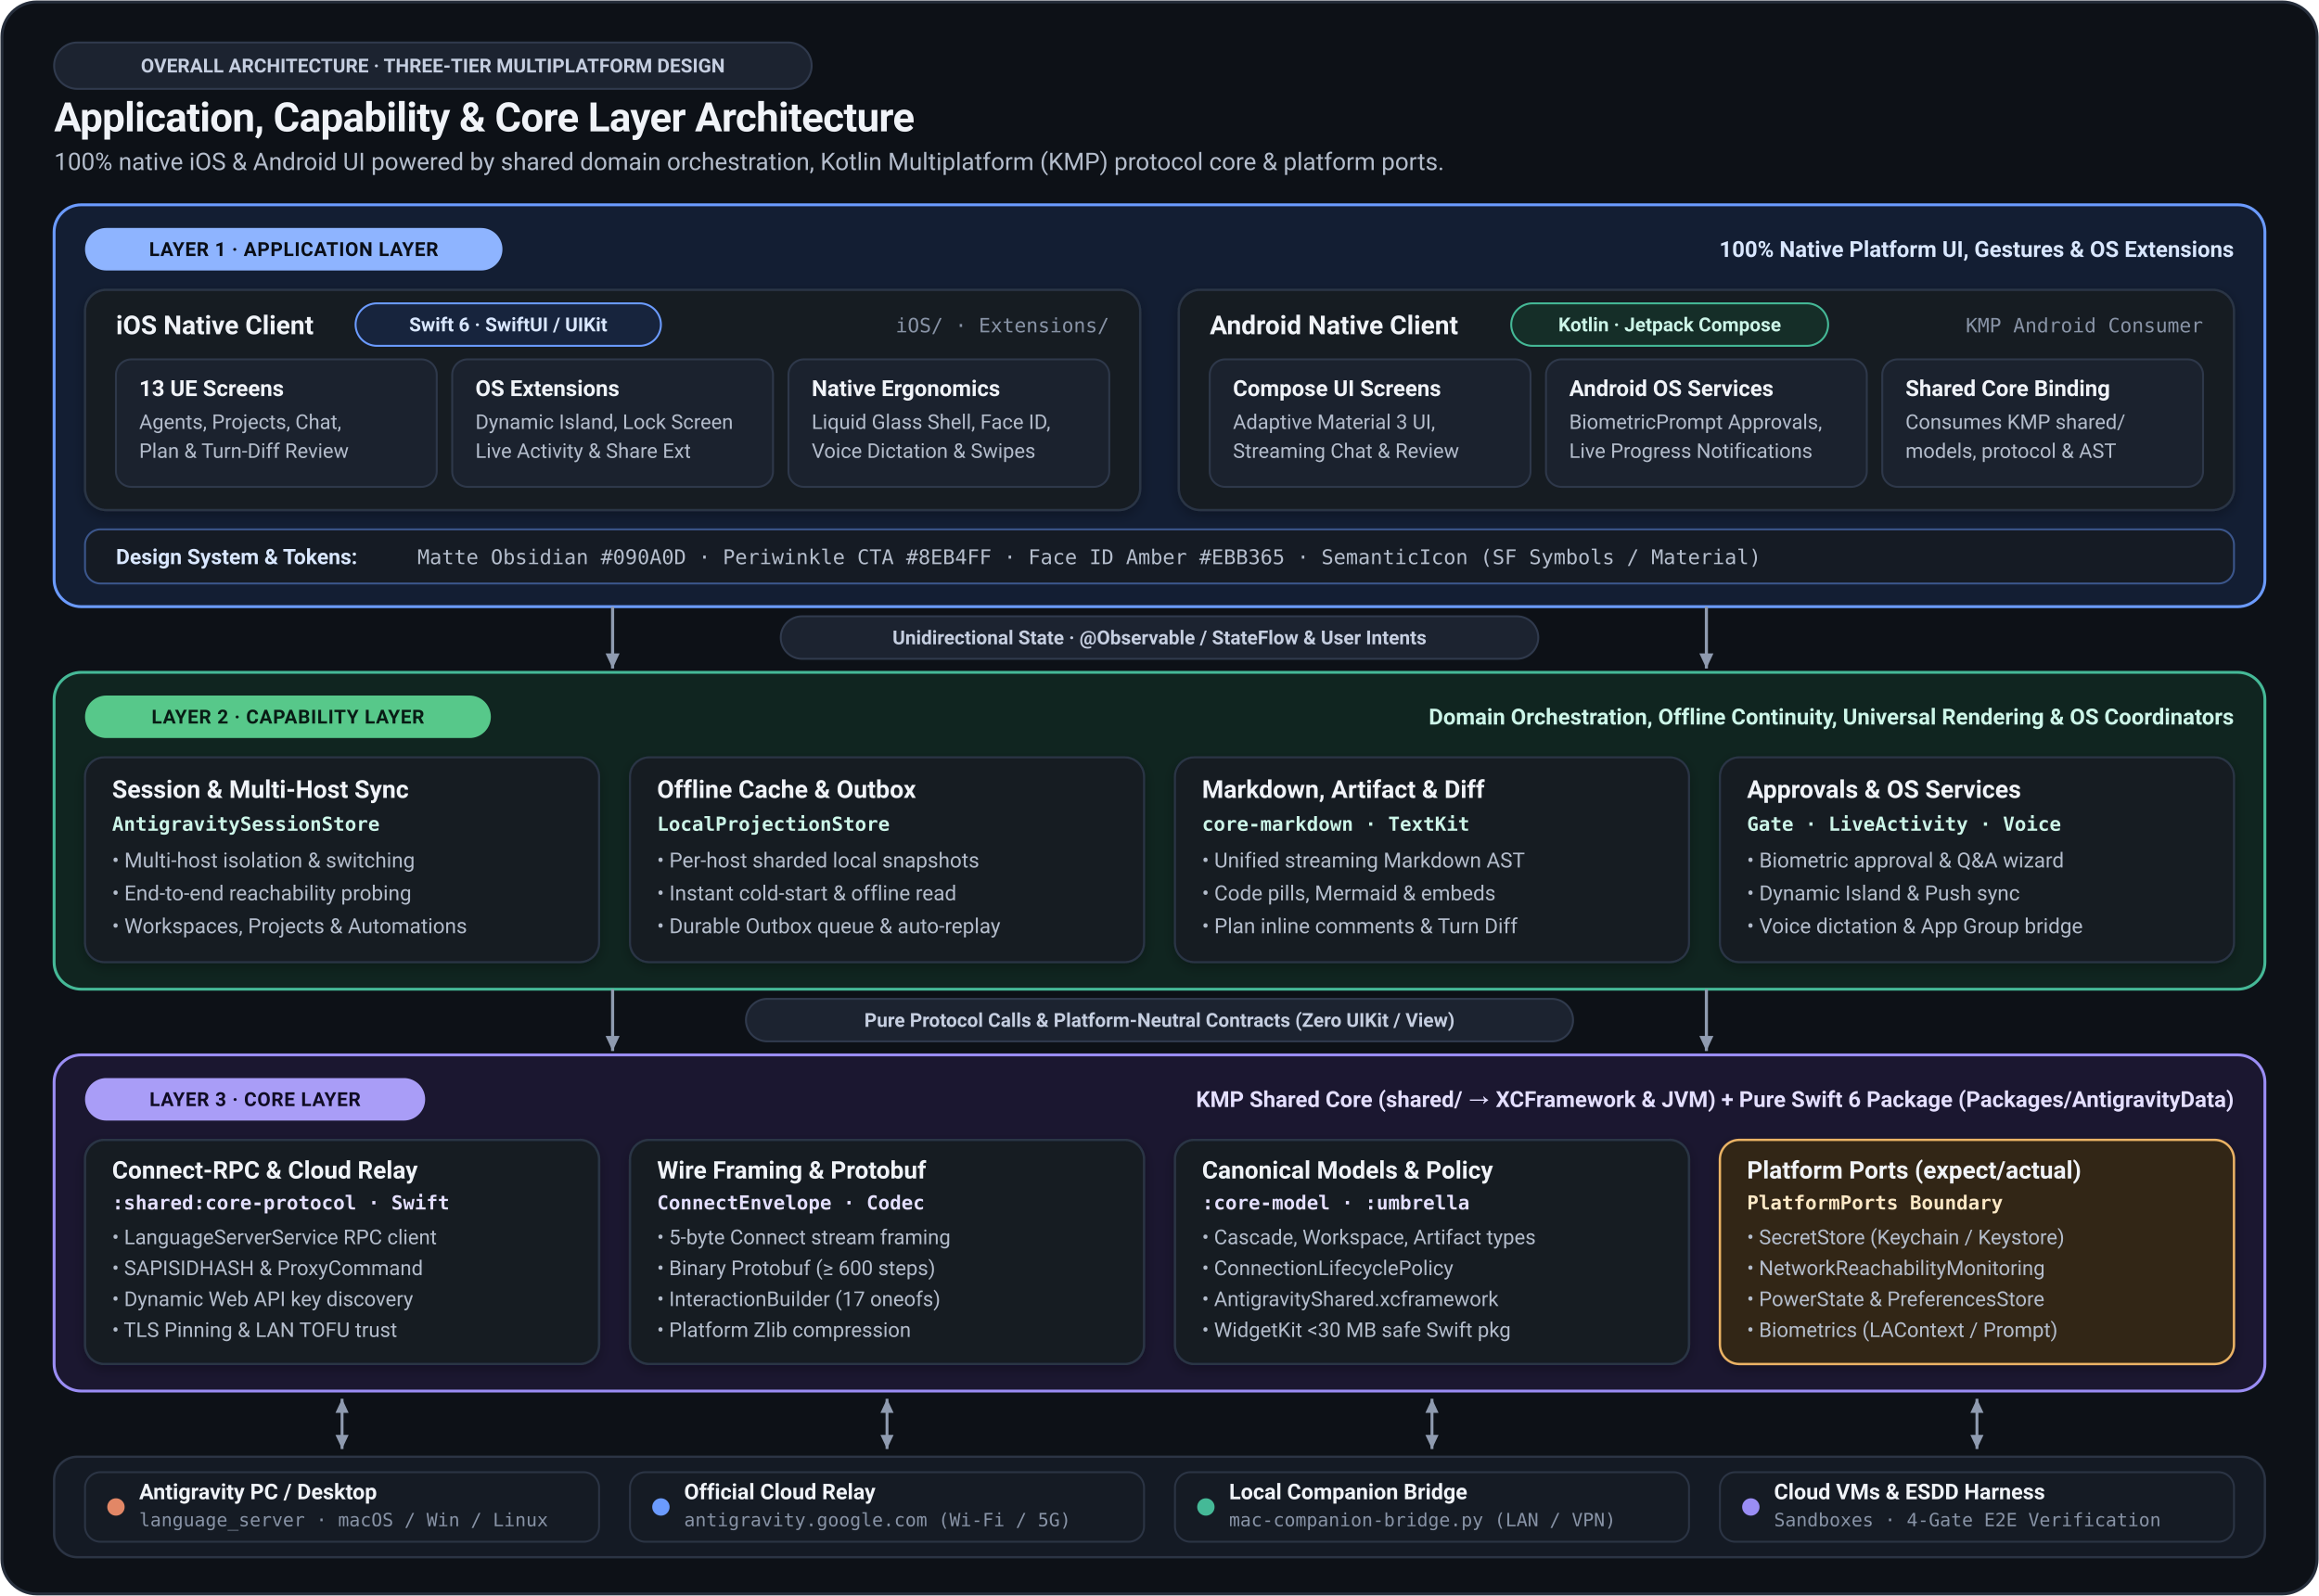
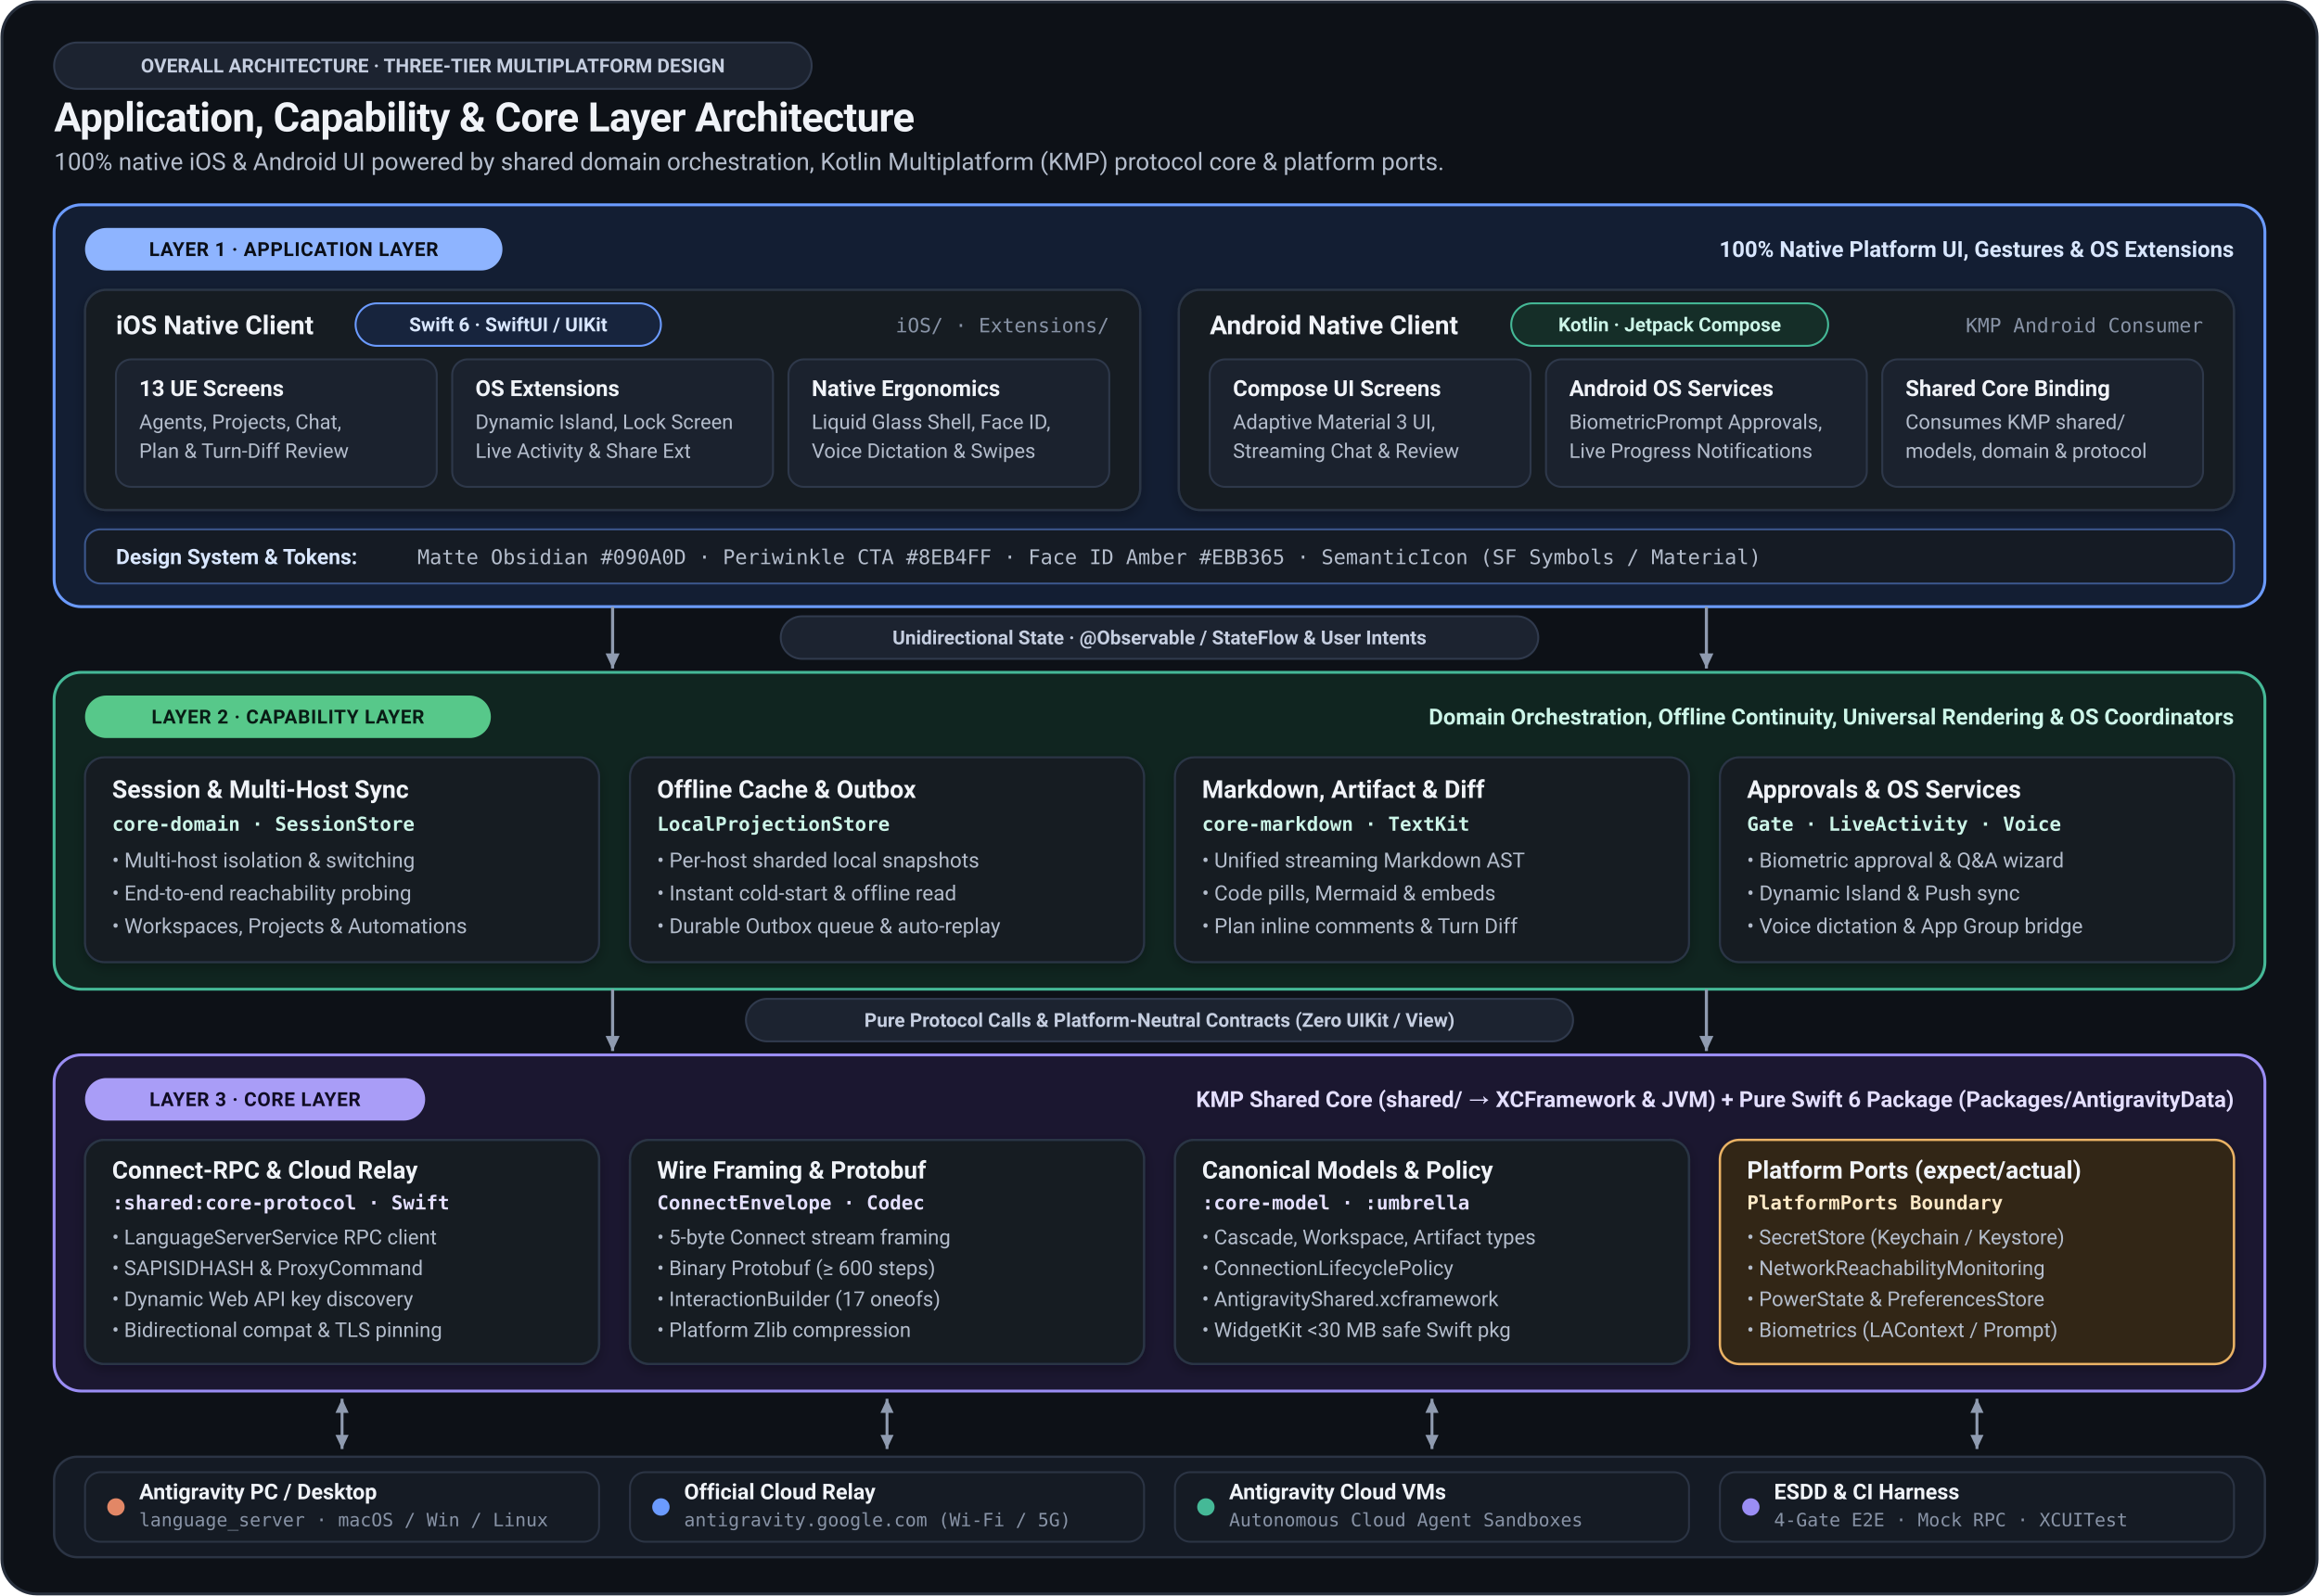
<svg xmlns="http://www.w3.org/2000/svg" viewBox="0 0 1200 826" width="1200" height="826" role="img" aria-label="Three-Layer Architecture: Application, Capability, and Core Layers">
  <defs>
    <filter id="cardShadow" x="-4%" y="-4%" width="108%" height="112%">
      <feDropShadow dx="0" dy="2" stdDeviation="3" flood-color="#000000" flood-opacity="0.28" />
    </filter>
    <marker id="arrDown" viewBox="0 0 10 10" refX="8.5" refY="5" markerWidth="6.5" markerHeight="6.5" orient="auto">
      <path d="M 1 1.5 L 8.5 5 L 1 8.5 z" fill="#8F9BB0" />
    </marker>
    <marker id="arrBi" viewBox="0 0 10 10" refX="8.5" refY="5" markerWidth="6.5" markerHeight="6.5" orient="auto-start-reverse">
      <path d="M 1 1.5 L 8.5 5 L 1 8.5 z" fill="#8F9BB0" />
    </marker>
  </defs>
  <rect x="1" y="1" width="1198" height="824" rx="18" fill="#0D1117" stroke="#262E3B" stroke-width="1.5" />
  <g>
    <rect x="28.0" y="22.0" width="392.0" height="24.0" rx="12.0" fill="#1C2330" stroke="#303A4D" stroke-width="1" />
    <text x="224.0" y="37.5" text-anchor="middle" font-family="-apple-system, BlinkMacSystemFont, 'Segoe UI', Roboto, Helvetica, Arial, sans-serif" font-size="10" font-weight="600" fill="#C5CEE0">OVERALL ARCHITECTURE  ·  THREE-TIER MULTIPLATFORM DESIGN</text>
  </g>
  <text x="28" y="68" font-family="-apple-system, BlinkMacSystemFont, 'Segoe UI', Roboto, Helvetica, Arial, sans-serif" font-size="21" font-weight="700" letter-spacing="-0.3" fill="#F0F3F8">Application, Capability &amp; Core Layer Architecture</text>
  <text x="28" y="88" font-family="-apple-system, BlinkMacSystemFont, 'Segoe UI', Roboto, Helvetica, Arial, sans-serif" font-size="12.5" fill="#B4BDCC">100% native iOS &amp; Android UI powered by shared domain orchestration, Kotlin Multiplatform (KMP) protocol core &amp; platform ports.</text>
  <rect x="28" y="106" width="1144" height="208" rx="14" fill="#131E33" stroke="#6B9BFF" stroke-width="1.5" />
  <g>
    <rect x="44.0" y="118.0" width="216.0" height="22.0" rx="11.0" fill="#8EB4FF" />
    <text x="152.0" y="132.5" text-anchor="middle" font-family="-apple-system, BlinkMacSystemFont, 'Segoe UI', Roboto, Helvetica, Arial, sans-serif" font-size="10" font-weight="600" letter-spacing="0.3" fill="#0A0E17">LAYER 1  ·  APPLICATION LAYER</text>
  </g>
  <text x="1156" y="133" text-anchor="end" font-family="-apple-system, BlinkMacSystemFont, 'Segoe UI', Roboto, Helvetica, Arial, sans-serif" font-size="11.5" font-weight="600" fill="#D9E7FF">100% Native Platform UI, Gestures &amp; OS Extensions</text>
  <rect x="44" y="150" width="546" height="114" rx="11" fill="#151B24" stroke="#2B3444" stroke-width="1.2" filter="url(#cardShadow)" />
  <text x="60" y="173" font-family="-apple-system, BlinkMacSystemFont, 'Segoe UI', Roboto, Helvetica, Arial, sans-serif" font-size="13.5" font-weight="700" fill="#F0F3F8">iOS Native Client</text>
  <g>
    <rect x="184.0" y="157.0" width="158.0" height="22.0" rx="11.0" fill="#17243D" stroke="#6B9BFF" stroke-width="1" />
    <text x="263.0" y="171.5" text-anchor="middle" font-family="-apple-system, BlinkMacSystemFont, 'Segoe UI', Roboto, Helvetica, Arial, sans-serif" font-size="10" font-weight="600" fill="#D9E7FF">Swift 6  ·  SwiftUI / UIKit</text>
  </g>
  <text x="574" y="172" text-anchor="end" font-family="ui-monospace, SFMono-Regular, Menlo, Monaco, Consolas, monospace" font-size="10.2" fill="#8893A6">iOS/  ·  Extensions/</text>
  <rect x="60" y="186" width="166" height="66" rx="8" fill="#1B222E" stroke="#2E384A" stroke-width="1" />
  <text x="72" y="205" font-family="-apple-system, BlinkMacSystemFont, 'Segoe UI', Roboto, Helvetica, Arial, sans-serif" font-size="11.5" font-weight="700" fill="#F0F3F8">13 UE Screens</text>
  <text x="72" y="222" font-family="-apple-system, BlinkMacSystemFont, 'Segoe UI', Roboto, Helvetica, Arial, sans-serif" font-size="10.5" fill="#B4BDCC">Agents, Projects, Chat,</text>
  <text x="72" y="237" font-family="-apple-system, BlinkMacSystemFont, 'Segoe UI', Roboto, Helvetica, Arial, sans-serif" font-size="10.5" fill="#B4BDCC">Plan &amp; Turn-Diff Review</text>
  <rect x="234" y="186" width="166" height="66" rx="8" fill="#1B222E" stroke="#2E384A" stroke-width="1" />
  <text x="246" y="205" font-family="-apple-system, BlinkMacSystemFont, 'Segoe UI', Roboto, Helvetica, Arial, sans-serif" font-size="11.5" font-weight="700" fill="#F0F3F8">OS Extensions</text>
  <text x="246" y="222" font-family="-apple-system, BlinkMacSystemFont, 'Segoe UI', Roboto, Helvetica, Arial, sans-serif" font-size="10.5" fill="#B4BDCC">Dynamic Island, Lock Screen</text>
  <text x="246" y="237" font-family="-apple-system, BlinkMacSystemFont, 'Segoe UI', Roboto, Helvetica, Arial, sans-serif" font-size="10.5" fill="#B4BDCC">Live Activity &amp; Share Ext</text>
  <rect x="408" y="186" width="166" height="66" rx="8" fill="#1B222E" stroke="#2E384A" stroke-width="1" />
  <text x="420" y="205" font-family="-apple-system, BlinkMacSystemFont, 'Segoe UI', Roboto, Helvetica, Arial, sans-serif" font-size="11.5" font-weight="700" fill="#F0F3F8">Native Ergonomics</text>
  <text x="420" y="222" font-family="-apple-system, BlinkMacSystemFont, 'Segoe UI', Roboto, Helvetica, Arial, sans-serif" font-size="10.5" fill="#B4BDCC">Liquid Glass Shell, Face ID,</text>
  <text x="420" y="237" font-family="-apple-system, BlinkMacSystemFont, 'Segoe UI', Roboto, Helvetica, Arial, sans-serif" font-size="10.5" fill="#B4BDCC">Voice Dictation &amp; Swipes</text>
  <rect x="610" y="150" width="546" height="114" rx="11" fill="#151B24" stroke="#2B3444" stroke-width="1.2" filter="url(#cardShadow)" />
  <text x="626" y="173" font-family="-apple-system, BlinkMacSystemFont, 'Segoe UI', Roboto, Helvetica, Arial, sans-serif" font-size="13.5" font-weight="700" fill="#F0F3F8">Android Native Client</text>
  <g>
    <rect x="782.0" y="157.0" width="164.0" height="22.0" rx="11.0" fill="#152E28" stroke="#45B997" stroke-width="1" />
    <text x="864.0" y="171.5" text-anchor="middle" font-family="-apple-system, BlinkMacSystemFont, 'Segoe UI', Roboto, Helvetica, Arial, sans-serif" font-size="10" font-weight="600" fill="#CCF5E8">Kotlin  ·  Jetpack Compose</text>
  </g>
  <text x="1140" y="172" text-anchor="end" font-family="ui-monospace, SFMono-Regular, Menlo, Monaco, Consolas, monospace" font-size="10.2" fill="#8893A6">KMP Android Consumer</text>
  <rect x="626" y="186" width="166" height="66" rx="8" fill="#1B222E" stroke="#2E384A" stroke-width="1" />
  <text x="638" y="205" font-family="-apple-system, BlinkMacSystemFont, 'Segoe UI', Roboto, Helvetica, Arial, sans-serif" font-size="11.5" font-weight="700" fill="#F0F3F8">Compose UI Screens</text>
  <text x="638" y="222" font-family="-apple-system, BlinkMacSystemFont, 'Segoe UI', Roboto, Helvetica, Arial, sans-serif" font-size="10.5" fill="#B4BDCC">Adaptive Material 3 UI,</text>
  <text x="638" y="237" font-family="-apple-system, BlinkMacSystemFont, 'Segoe UI', Roboto, Helvetica, Arial, sans-serif" font-size="10.5" fill="#B4BDCC">Streaming Chat &amp; Review</text>
  <rect x="800" y="186" width="166" height="66" rx="8" fill="#1B222E" stroke="#2E384A" stroke-width="1" />
  <text x="812" y="205" font-family="-apple-system, BlinkMacSystemFont, 'Segoe UI', Roboto, Helvetica, Arial, sans-serif" font-size="11.5" font-weight="700" fill="#F0F3F8">Android OS Services</text>
  <text x="812" y="222" font-family="-apple-system, BlinkMacSystemFont, 'Segoe UI', Roboto, Helvetica, Arial, sans-serif" font-size="10.5" fill="#B4BDCC">BiometricPrompt Approvals,</text>
  <text x="812" y="237" font-family="-apple-system, BlinkMacSystemFont, 'Segoe UI', Roboto, Helvetica, Arial, sans-serif" font-size="10.5" fill="#B4BDCC">Live Progress Notifications</text>
  <rect x="974" y="186" width="166" height="66" rx="8" fill="#1B222E" stroke="#2E384A" stroke-width="1" />
  <text x="986" y="205" font-family="-apple-system, BlinkMacSystemFont, 'Segoe UI', Roboto, Helvetica, Arial, sans-serif" font-size="11.5" font-weight="700" fill="#F0F3F8">Shared Core Binding</text>
  <text x="986" y="222" font-family="-apple-system, BlinkMacSystemFont, 'Segoe UI', Roboto, Helvetica, Arial, sans-serif" font-size="10.5" fill="#B4BDCC">Consumes KMP shared/</text>
-   <text x="986" y="237" font-family="-apple-system, BlinkMacSystemFont, 'Segoe UI', Roboto, Helvetica, Arial, sans-serif" font-size="10.5" fill="#B4BDCC">models, protocol &amp; AST</text>
+   <text x="986" y="237" font-family="-apple-system, BlinkMacSystemFont, 'Segoe UI', Roboto, Helvetica, Arial, sans-serif" font-size="10.5" fill="#B4BDCC">models, domain &amp; protocol</text>
  <rect x="44" y="274" width="1112" height="28" rx="8" fill="#151B24" stroke="#6B9BFF" stroke-opacity="0.45" stroke-width="1" />
  <text x="60" y="292" font-family="-apple-system, BlinkMacSystemFont, 'Segoe UI', Roboto, Helvetica, Arial, sans-serif" font-size="11" font-weight="700" fill="#D9E7FF">Design System &amp; Tokens:</text>
  <text x="216" y="292" font-family="ui-monospace, SFMono-Regular, Menlo, Monaco, Consolas, monospace" font-size="10.5" fill="#B4BDCC">Matte Obsidian #090A0D  ·  Periwinkle CTA #8EB4FF  ·  Face ID Amber #EBB365  ·  SemanticIcon (SF Symbols / Material)</text>
  <line x1="317" y1="314" x2="317" y2="346" stroke="#8F9BB0" stroke-width="1.6" marker-end="url(#arrDown)" />
  <line x1="883" y1="314" x2="883" y2="346" stroke="#8F9BB0" stroke-width="1.6" marker-end="url(#arrDown)" />
  <g>
    <rect x="404.0" y="319.0" width="392.0" height="22.0" rx="11.0" fill="#1C2330" stroke="#303A4D" stroke-width="1" />
    <text x="600.0" y="333.5" text-anchor="middle" font-family="-apple-system, BlinkMacSystemFont, 'Segoe UI', Roboto, Helvetica, Arial, sans-serif" font-size="10" font-weight="600" fill="#C5CEE0">Unidirectional State  ·  @Observable / StateFlow  &amp;  User Intents</text>
  </g>
  <rect x="28" y="348" width="1144" height="164" rx="14" fill="#102520" stroke="#45B997" stroke-width="1.5" />
  <g>
    <rect x="44.0" y="360.0" width="210.0" height="22.0" rx="11.0" fill="#57C88A" />
    <text x="149.0" y="374.5" text-anchor="middle" font-family="-apple-system, BlinkMacSystemFont, 'Segoe UI', Roboto, Helvetica, Arial, sans-serif" font-size="10" font-weight="600" letter-spacing="0.3" fill="#081C15">LAYER 2  ·  CAPABILITY LAYER</text>
  </g>
  <text x="1156" y="375" text-anchor="end" font-family="-apple-system, BlinkMacSystemFont, 'Segoe UI', Roboto, Helvetica, Arial, sans-serif" font-size="11.5" font-weight="600" fill="#CCF5E8">Domain Orchestration, Offline Continuity, Universal Rendering &amp; OS Coordinators</text>
  <rect x="44" y="392" width="266" height="106" rx="10" fill="#151B24" stroke="#2B3444" stroke-width="1.1" filter="url(#cardShadow)" />
  <text x="58" y="413" font-family="-apple-system, BlinkMacSystemFont, 'Segoe UI', Roboto, Helvetica, Arial, sans-serif" font-size="12.8" font-weight="700" fill="#F0F3F8">Session &amp; Multi-Host Sync</text>
-   <text x="58" y="430" font-family="ui-monospace, SFMono-Regular, Menlo, Monaco, Consolas, monospace" font-size="10" font-weight="600" fill="#CCF5E8">AntigravitySessionStore</text>
+   <text x="58" y="430" font-family="ui-monospace, SFMono-Regular, Menlo, Monaco, Consolas, monospace" font-size="10" font-weight="600" fill="#CCF5E8">core-domain · SessionStore</text>
  <text x="58" y="449" font-family="-apple-system, BlinkMacSystemFont, 'Segoe UI', Roboto, Helvetica, Arial, sans-serif" font-size="10.8" fill="#B4BDCC">•  Multi-host isolation &amp; switching</text>
  <text x="58" y="466" font-family="-apple-system, BlinkMacSystemFont, 'Segoe UI', Roboto, Helvetica, Arial, sans-serif" font-size="10.8" fill="#B4BDCC">•  End-to-end reachability probing</text>
  <text x="58" y="483" font-family="-apple-system, BlinkMacSystemFont, 'Segoe UI', Roboto, Helvetica, Arial, sans-serif" font-size="10.8" fill="#B4BDCC">•  Workspaces, Projects &amp; Automations</text>
  <rect x="326" y="392" width="266" height="106" rx="10" fill="#151B24" stroke="#2B3444" stroke-width="1.1" filter="url(#cardShadow)" />
  <text x="340" y="413" font-family="-apple-system, BlinkMacSystemFont, 'Segoe UI', Roboto, Helvetica, Arial, sans-serif" font-size="12.8" font-weight="700" fill="#F0F3F8">Offline Cache &amp; Outbox</text>
  <text x="340" y="430" font-family="ui-monospace, SFMono-Regular, Menlo, Monaco, Consolas, monospace" font-size="10" font-weight="600" fill="#CCF5E8">LocalProjectionStore</text>
  <text x="340" y="449" font-family="-apple-system, BlinkMacSystemFont, 'Segoe UI', Roboto, Helvetica, Arial, sans-serif" font-size="10.8" fill="#B4BDCC">•  Per-host sharded local snapshots</text>
  <text x="340" y="466" font-family="-apple-system, BlinkMacSystemFont, 'Segoe UI', Roboto, Helvetica, Arial, sans-serif" font-size="10.8" fill="#B4BDCC">•  Instant cold-start &amp; offline read</text>
  <text x="340" y="483" font-family="-apple-system, BlinkMacSystemFont, 'Segoe UI', Roboto, Helvetica, Arial, sans-serif" font-size="10.8" fill="#B4BDCC">•  Durable Outbox queue &amp; auto-replay</text>
  <rect x="608" y="392" width="266" height="106" rx="10" fill="#151B24" stroke="#2B3444" stroke-width="1.1" filter="url(#cardShadow)" />
  <text x="622" y="413" font-family="-apple-system, BlinkMacSystemFont, 'Segoe UI', Roboto, Helvetica, Arial, sans-serif" font-size="12.8" font-weight="700" fill="#F0F3F8">Markdown, Artifact &amp; Diff</text>
  <text x="622" y="430" font-family="ui-monospace, SFMono-Regular, Menlo, Monaco, Consolas, monospace" font-size="10" font-weight="600" fill="#CCF5E8">core-markdown · TextKit</text>
  <text x="622" y="449" font-family="-apple-system, BlinkMacSystemFont, 'Segoe UI', Roboto, Helvetica, Arial, sans-serif" font-size="10.8" fill="#B4BDCC">•  Unified streaming Markdown AST</text>
  <text x="622" y="466" font-family="-apple-system, BlinkMacSystemFont, 'Segoe UI', Roboto, Helvetica, Arial, sans-serif" font-size="10.8" fill="#B4BDCC">•  Code pills, Mermaid &amp; embeds</text>
  <text x="622" y="483" font-family="-apple-system, BlinkMacSystemFont, 'Segoe UI', Roboto, Helvetica, Arial, sans-serif" font-size="10.8" fill="#B4BDCC">•  Plan inline comments &amp; Turn Diff</text>
  <rect x="890" y="392" width="266" height="106" rx="10" fill="#151B24" stroke="#2B3444" stroke-width="1.1" filter="url(#cardShadow)" />
  <text x="904" y="413" font-family="-apple-system, BlinkMacSystemFont, 'Segoe UI', Roboto, Helvetica, Arial, sans-serif" font-size="12.8" font-weight="700" fill="#F0F3F8">Approvals &amp; OS Services</text>
  <text x="904" y="430" font-family="ui-monospace, SFMono-Regular, Menlo, Monaco, Consolas, monospace" font-size="10" font-weight="600" fill="#CCF5E8">Gate · LiveActivity · Voice</text>
  <text x="904" y="449" font-family="-apple-system, BlinkMacSystemFont, 'Segoe UI', Roboto, Helvetica, Arial, sans-serif" font-size="10.8" fill="#B4BDCC">•  Biometric approval &amp; Q&amp;A wizard</text>
  <text x="904" y="466" font-family="-apple-system, BlinkMacSystemFont, 'Segoe UI', Roboto, Helvetica, Arial, sans-serif" font-size="10.8" fill="#B4BDCC">•  Dynamic Island &amp; Push sync</text>
  <text x="904" y="483" font-family="-apple-system, BlinkMacSystemFont, 'Segoe UI', Roboto, Helvetica, Arial, sans-serif" font-size="10.8" fill="#B4BDCC">•  Voice dictation &amp; App Group bridge</text>
  <line x1="317" y1="512" x2="317" y2="544" stroke="#8F9BB0" stroke-width="1.6" marker-end="url(#arrDown)" />
  <line x1="883" y1="512" x2="883" y2="544" stroke="#8F9BB0" stroke-width="1.6" marker-end="url(#arrDown)" />
  <g>
    <rect x="386.0" y="517.0" width="428.0" height="22.0" rx="11.0" fill="#1C2330" stroke="#303A4D" stroke-width="1" />
    <text x="600.0" y="531.5" text-anchor="middle" font-family="-apple-system, BlinkMacSystemFont, 'Segoe UI', Roboto, Helvetica, Arial, sans-serif" font-size="10" font-weight="600" fill="#C5CEE0">Pure Protocol Calls &amp; Platform-Neutral Contracts  (Zero UIKit / View)</text>
  </g>
  <rect x="28" y="546" width="1144" height="174" rx="14" fill="#1B1730" stroke="#9A8DF4" stroke-width="1.5" />
  <g>
    <rect x="44.0" y="558.0" width="176.0" height="22.0" rx="11.0" fill="#A99DF7" />
    <text x="132.0" y="572.5" text-anchor="middle" font-family="-apple-system, BlinkMacSystemFont, 'Segoe UI', Roboto, Helvetica, Arial, sans-serif" font-size="10" font-weight="600" letter-spacing="0.3" fill="#100C24">LAYER 3  ·  CORE LAYER</text>
  </g>
  <text x="1156" y="573" text-anchor="end" font-family="-apple-system, BlinkMacSystemFont, 'Segoe UI', Roboto, Helvetica, Arial, sans-serif" font-size="11.5" font-weight="600" fill="#E4DFFF">KMP Shared Core (shared/ → XCFramework &amp; JVM)  +  Pure Swift 6 Package (Packages/AntigravityData)</text>
  <rect x="44" y="590" width="266" height="116" rx="10" fill="#151B24" stroke="#2B3444" stroke-width="1.2" filter="url(#cardShadow)" />
  <text x="58" y="610" font-family="-apple-system, BlinkMacSystemFont, 'Segoe UI', Roboto, Helvetica, Arial, sans-serif" font-size="12.6" font-weight="700" fill="#F0F3F8">Connect-RPC &amp; Cloud Relay</text>
  <text x="58" y="626" font-family="ui-monospace, SFMono-Regular, Menlo, Monaco, Consolas, monospace" font-size="10" font-weight="600" fill="#E4DFFF">:shared:core-protocol · Swift</text>
  <text x="58" y="644" font-family="-apple-system, BlinkMacSystemFont, 'Segoe UI', Roboto, Helvetica, Arial, sans-serif" font-size="10.6" fill="#B4BDCC">•  LanguageServerService RPC client</text>
  <text x="58" y="660" font-family="-apple-system, BlinkMacSystemFont, 'Segoe UI', Roboto, Helvetica, Arial, sans-serif" font-size="10.6" fill="#B4BDCC">•  SAPISIDHASH &amp; ProxyCommand</text>
  <text x="58" y="676" font-family="-apple-system, BlinkMacSystemFont, 'Segoe UI', Roboto, Helvetica, Arial, sans-serif" font-size="10.6" fill="#B4BDCC">•  Dynamic Web API key discovery</text>
-   <text x="58" y="692" font-family="-apple-system, BlinkMacSystemFont, 'Segoe UI', Roboto, Helvetica, Arial, sans-serif" font-size="10.6" fill="#B4BDCC">•  TLS Pinning &amp; LAN TOFU trust</text>
+   <text x="58" y="692" font-family="-apple-system, BlinkMacSystemFont, 'Segoe UI', Roboto, Helvetica, Arial, sans-serif" font-size="10.6" fill="#B4BDCC">•  Bidirectional compat &amp; TLS pinning</text>
  <rect x="326" y="590" width="266" height="116" rx="10" fill="#151B24" stroke="#2B3444" stroke-width="1.2" filter="url(#cardShadow)" />
  <text x="340" y="610" font-family="-apple-system, BlinkMacSystemFont, 'Segoe UI', Roboto, Helvetica, Arial, sans-serif" font-size="12.6" font-weight="700" fill="#F0F3F8">Wire Framing &amp; Protobuf</text>
  <text x="340" y="626" font-family="ui-monospace, SFMono-Regular, Menlo, Monaco, Consolas, monospace" font-size="10" font-weight="600" fill="#E4DFFF">ConnectEnvelope · Codec</text>
  <text x="340" y="644" font-family="-apple-system, BlinkMacSystemFont, 'Segoe UI', Roboto, Helvetica, Arial, sans-serif" font-size="10.6" fill="#B4BDCC">•  5-byte Connect stream framing</text>
  <text x="340" y="660" font-family="-apple-system, BlinkMacSystemFont, 'Segoe UI', Roboto, Helvetica, Arial, sans-serif" font-size="10.6" fill="#B4BDCC">•  Binary Protobuf (≥ 600 steps)</text>
  <text x="340" y="676" font-family="-apple-system, BlinkMacSystemFont, 'Segoe UI', Roboto, Helvetica, Arial, sans-serif" font-size="10.6" fill="#B4BDCC">•  InteractionBuilder (17 oneofs)</text>
  <text x="340" y="692" font-family="-apple-system, BlinkMacSystemFont, 'Segoe UI', Roboto, Helvetica, Arial, sans-serif" font-size="10.6" fill="#B4BDCC">•  Platform Zlib compression</text>
  <rect x="608" y="590" width="266" height="116" rx="10" fill="#151B24" stroke="#2B3444" stroke-width="1.2" filter="url(#cardShadow)" />
  <text x="622" y="610" font-family="-apple-system, BlinkMacSystemFont, 'Segoe UI', Roboto, Helvetica, Arial, sans-serif" font-size="12.6" font-weight="700" fill="#F0F3F8">Canonical Models &amp; Policy</text>
  <text x="622" y="626" font-family="ui-monospace, SFMono-Regular, Menlo, Monaco, Consolas, monospace" font-size="10" font-weight="600" fill="#E4DFFF">:core-model · :umbrella</text>
  <text x="622" y="644" font-family="-apple-system, BlinkMacSystemFont, 'Segoe UI', Roboto, Helvetica, Arial, sans-serif" font-size="10.6" fill="#B4BDCC">•  Cascade, Workspace, Artifact types</text>
  <text x="622" y="660" font-family="-apple-system, BlinkMacSystemFont, 'Segoe UI', Roboto, Helvetica, Arial, sans-serif" font-size="10.6" fill="#B4BDCC">•  ConnectionLifecyclePolicy</text>
  <text x="622" y="676" font-family="-apple-system, BlinkMacSystemFont, 'Segoe UI', Roboto, Helvetica, Arial, sans-serif" font-size="10.6" fill="#B4BDCC">•  AntigravityShared.xcframework</text>
  <text x="622" y="692" font-family="-apple-system, BlinkMacSystemFont, 'Segoe UI', Roboto, Helvetica, Arial, sans-serif" font-size="10.6" fill="#B4BDCC">•  WidgetKit &lt;30 MB safe Swift pkg</text>
  <rect x="890" y="590" width="266" height="116" rx="10" fill="#302614" stroke="#EBB365" stroke-width="1.2" filter="url(#cardShadow)" />
  <text x="904" y="610" font-family="-apple-system, BlinkMacSystemFont, 'Segoe UI', Roboto, Helvetica, Arial, sans-serif" font-size="12.6" font-weight="700" fill="#F0F3F8">Platform Ports (expect/actual)</text>
  <text x="904" y="626" font-family="ui-monospace, SFMono-Regular, Menlo, Monaco, Consolas, monospace" font-size="10" font-weight="600" fill="#FCE8C5">PlatformPorts Boundary</text>
  <text x="904" y="644" font-family="-apple-system, BlinkMacSystemFont, 'Segoe UI', Roboto, Helvetica, Arial, sans-serif" font-size="10.6" fill="#B4BDCC">•  SecretStore (Keychain / Keystore)</text>
  <text x="904" y="660" font-family="-apple-system, BlinkMacSystemFont, 'Segoe UI', Roboto, Helvetica, Arial, sans-serif" font-size="10.6" fill="#B4BDCC">•  NetworkReachabilityMonitoring</text>
  <text x="904" y="676" font-family="-apple-system, BlinkMacSystemFont, 'Segoe UI', Roboto, Helvetica, Arial, sans-serif" font-size="10.6" fill="#B4BDCC">•  PowerState &amp; PreferencesStore</text>
  <text x="904" y="692" font-family="-apple-system, BlinkMacSystemFont, 'Segoe UI', Roboto, Helvetica, Arial, sans-serif" font-size="10.6" fill="#B4BDCC">•  Biometrics (LAContext / Prompt)</text>
  <line x1="177" y1="724" x2="177" y2="750" stroke="#8F9BB0" stroke-width="1.5" marker-start="url(#arrBi)" marker-end="url(#arrBi)" />
  <line x1="459" y1="724" x2="459" y2="750" stroke="#8F9BB0" stroke-width="1.5" marker-start="url(#arrBi)" marker-end="url(#arrBi)" />
  <line x1="741" y1="724" x2="741" y2="750" stroke="#8F9BB0" stroke-width="1.5" marker-start="url(#arrBi)" marker-end="url(#arrBi)" />
  <line x1="1023" y1="724" x2="1023" y2="750" stroke="#8F9BB0" stroke-width="1.5" marker-start="url(#arrBi)" marker-end="url(#arrBi)" />
  <rect x="28" y="754" width="1144" height="52" rx="12" fill="#141A24" stroke="#2B3444" stroke-width="1.2" />
  <rect x="44" y="762" width="266" height="36" rx="8" fill="#151B24" stroke="#2B3444" stroke-width="1" />
  <circle cx="60" cy="780" r="4.5" fill="#E28766" />
  <text x="72" y="776" font-family="-apple-system, BlinkMacSystemFont, 'Segoe UI', Roboto, Helvetica, Arial, sans-serif" font-size="11.2" font-weight="700" fill="#F0F3F8">Antigravity PC / Desktop</text>
  <text x="72" y="790" font-family="ui-monospace, SFMono-Regular, Menlo, Monaco, Consolas, monospace" font-size="9.5" fill="#8893A6">language_server · macOS / Win / Linux</text>
  <rect x="326" y="762" width="266" height="36" rx="8" fill="#151B24" stroke="#2B3444" stroke-width="1" />
  <circle cx="342" cy="780" r="4.5" fill="#6B9BFF" />
  <text x="354" y="776" font-family="-apple-system, BlinkMacSystemFont, 'Segoe UI', Roboto, Helvetica, Arial, sans-serif" font-size="11.2" font-weight="700" fill="#F0F3F8">Official Cloud Relay</text>
  <text x="354" y="790" font-family="ui-monospace, SFMono-Regular, Menlo, Monaco, Consolas, monospace" font-size="9.5" fill="#8893A6">antigravity.google.com (Wi-Fi / 5G)</text>
  <rect x="608" y="762" width="266" height="36" rx="8" fill="#151B24" stroke="#2B3444" stroke-width="1" />
  <circle cx="624" cy="780" r="4.5" fill="#45B997" />
-   <text x="636" y="776" font-family="-apple-system, BlinkMacSystemFont, 'Segoe UI', Roboto, Helvetica, Arial, sans-serif" font-size="11.2" font-weight="700" fill="#F0F3F8">Local Companion Bridge</text>
-   <text x="636" y="790" font-family="ui-monospace, SFMono-Regular, Menlo, Monaco, Consolas, monospace" font-size="9.5" fill="#8893A6">mac-companion-bridge.py (LAN / VPN)</text>
+   <text x="636" y="776" font-family="-apple-system, BlinkMacSystemFont, 'Segoe UI', Roboto, Helvetica, Arial, sans-serif" font-size="11.2" font-weight="700" fill="#F0F3F8">Antigravity Cloud VMs</text>
+   <text x="636" y="790" font-family="ui-monospace, SFMono-Regular, Menlo, Monaco, Consolas, monospace" font-size="9.5" fill="#8893A6">Autonomous Cloud Agent Sandboxes</text>
  <rect x="890" y="762" width="266" height="36" rx="8" fill="#151B24" stroke="#2B3444" stroke-width="1" />
  <circle cx="906" cy="780" r="4.5" fill="#9A8DF4" />
-   <text x="918" y="776" font-family="-apple-system, BlinkMacSystemFont, 'Segoe UI', Roboto, Helvetica, Arial, sans-serif" font-size="11.2" font-weight="700" fill="#F0F3F8">Cloud VMs &amp; ESDD Harness</text>
-   <text x="918" y="790" font-family="ui-monospace, SFMono-Regular, Menlo, Monaco, Consolas, monospace" font-size="9.5" fill="#8893A6">Sandboxes · 4-Gate E2E Verification</text>
+   <text x="918" y="776" font-family="-apple-system, BlinkMacSystemFont, 'Segoe UI', Roboto, Helvetica, Arial, sans-serif" font-size="11.2" font-weight="700" fill="#F0F3F8">ESDD &amp; CI Harness</text>
+   <text x="918" y="790" font-family="ui-monospace, SFMono-Regular, Menlo, Monaco, Consolas, monospace" font-size="9.5" fill="#8893A6">4-Gate E2E · Mock RPC · XCUITest</text>
</svg>
